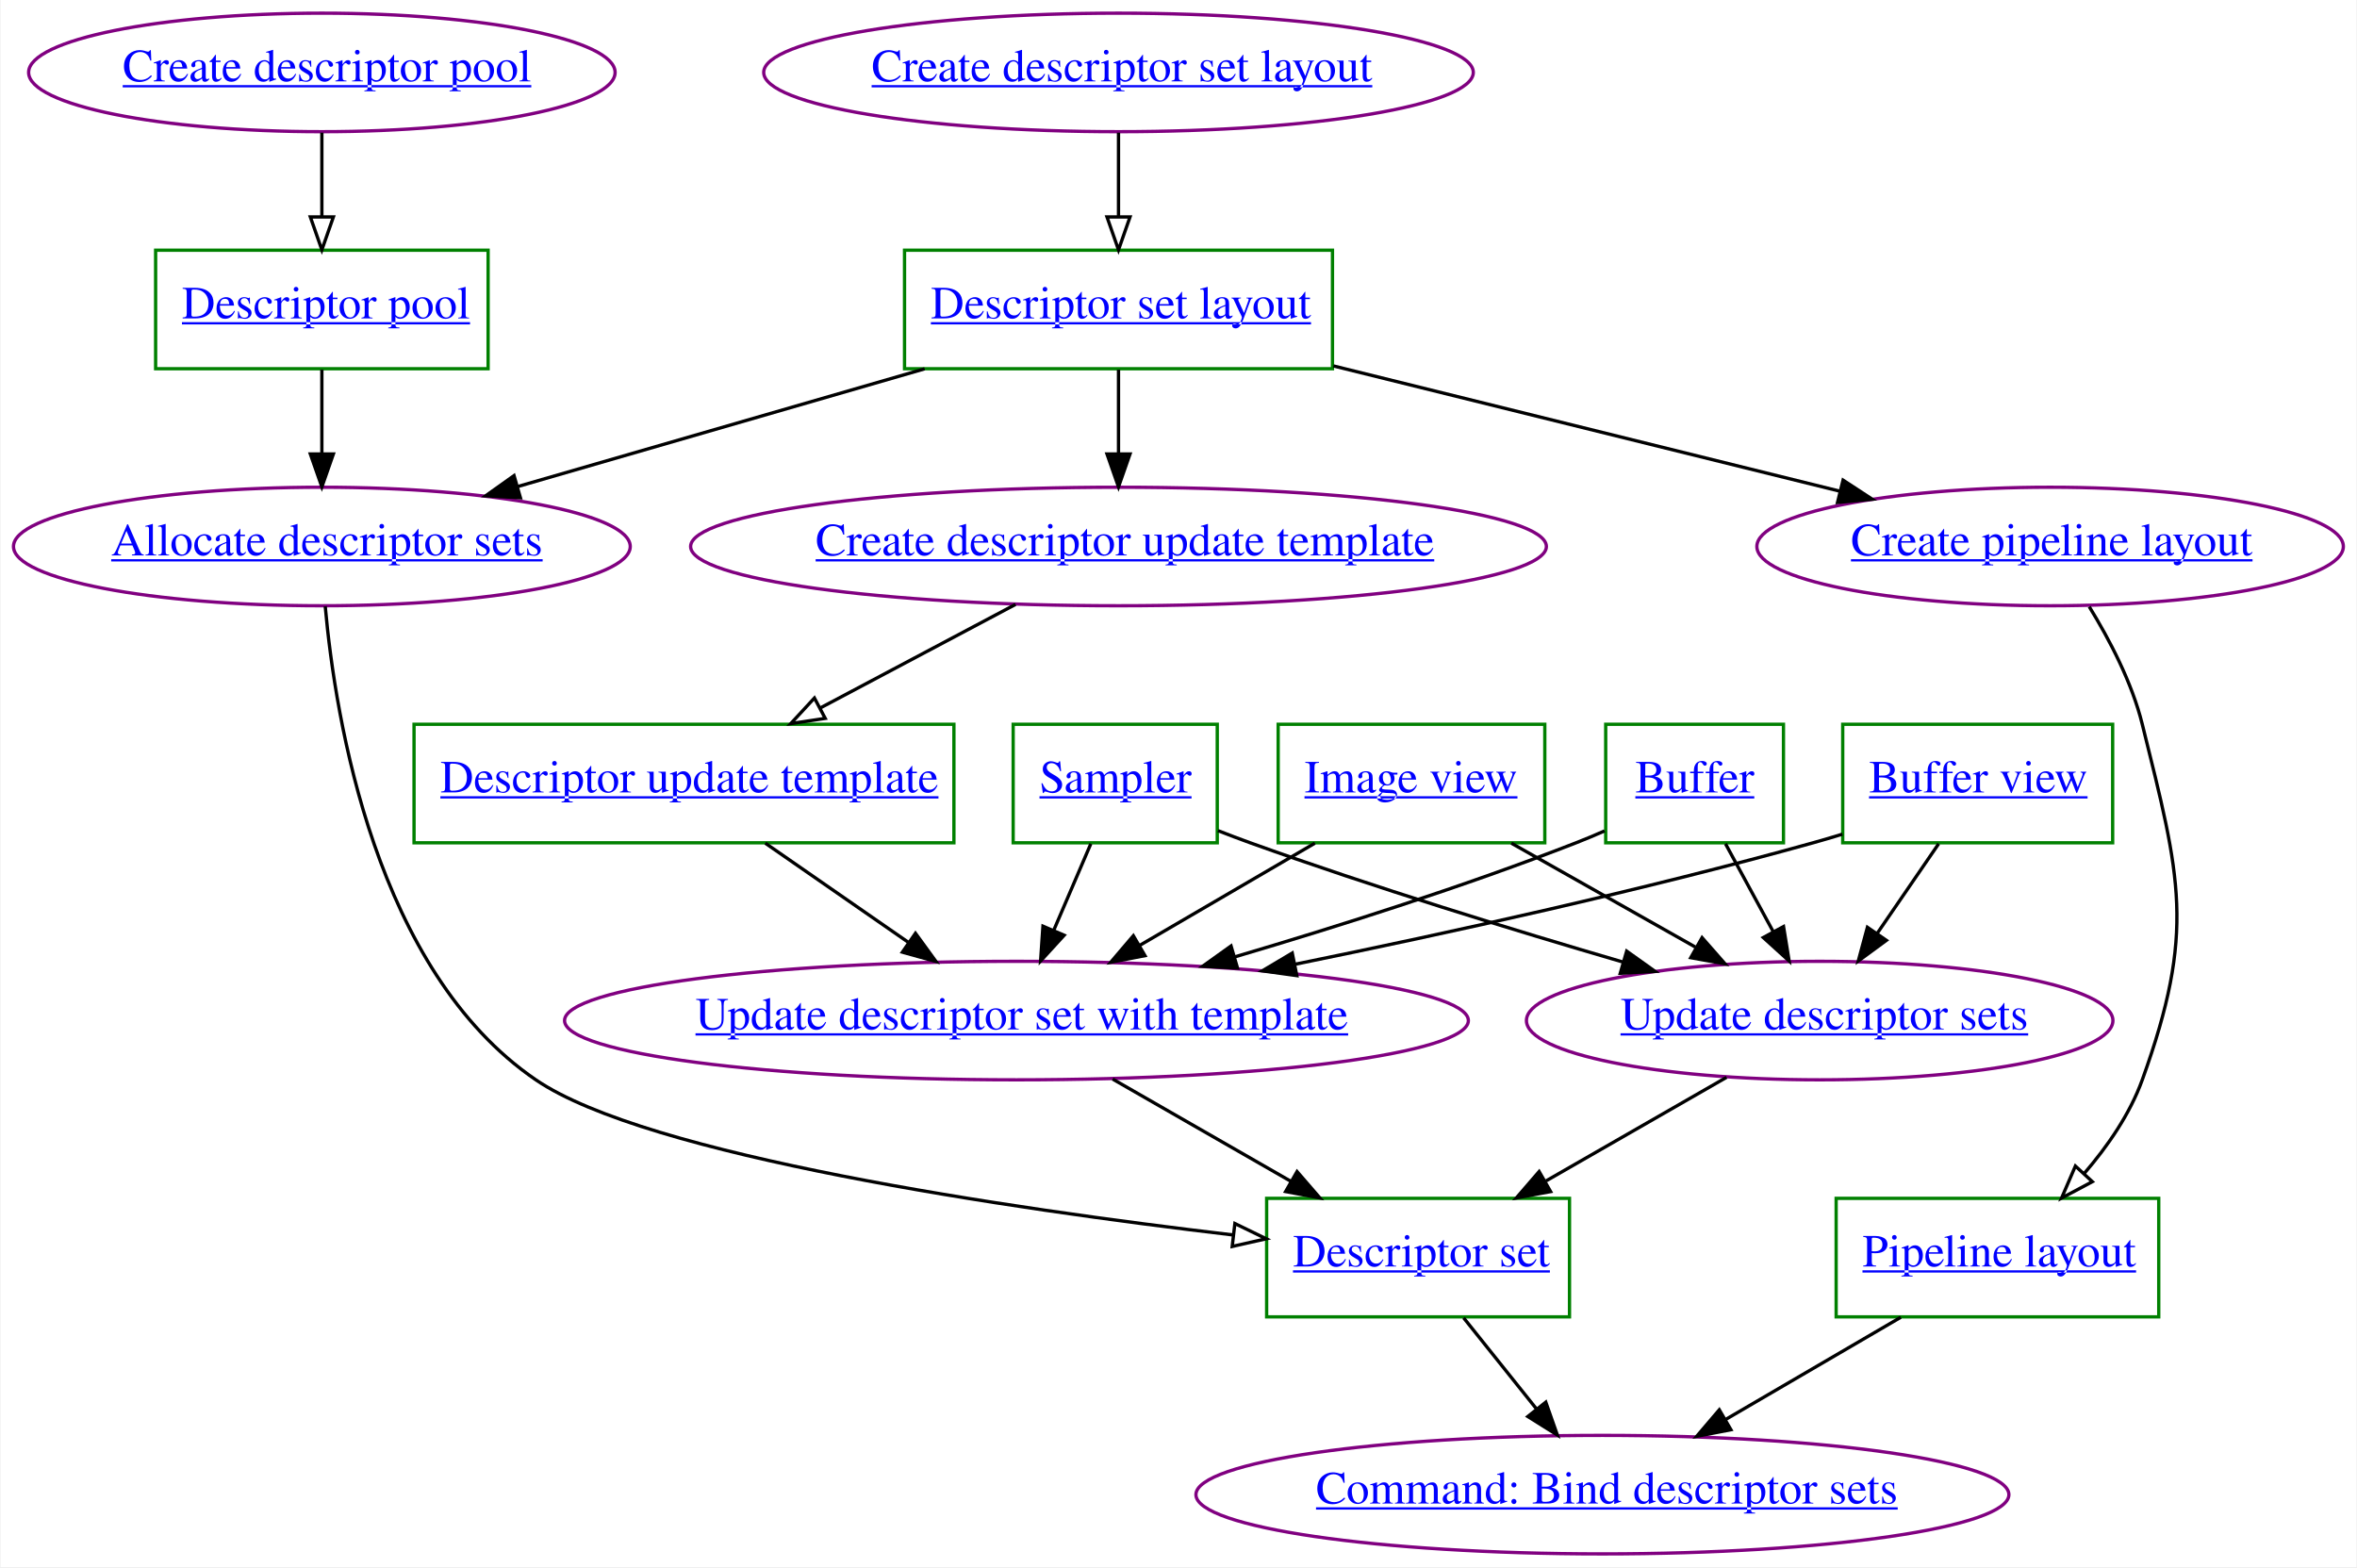
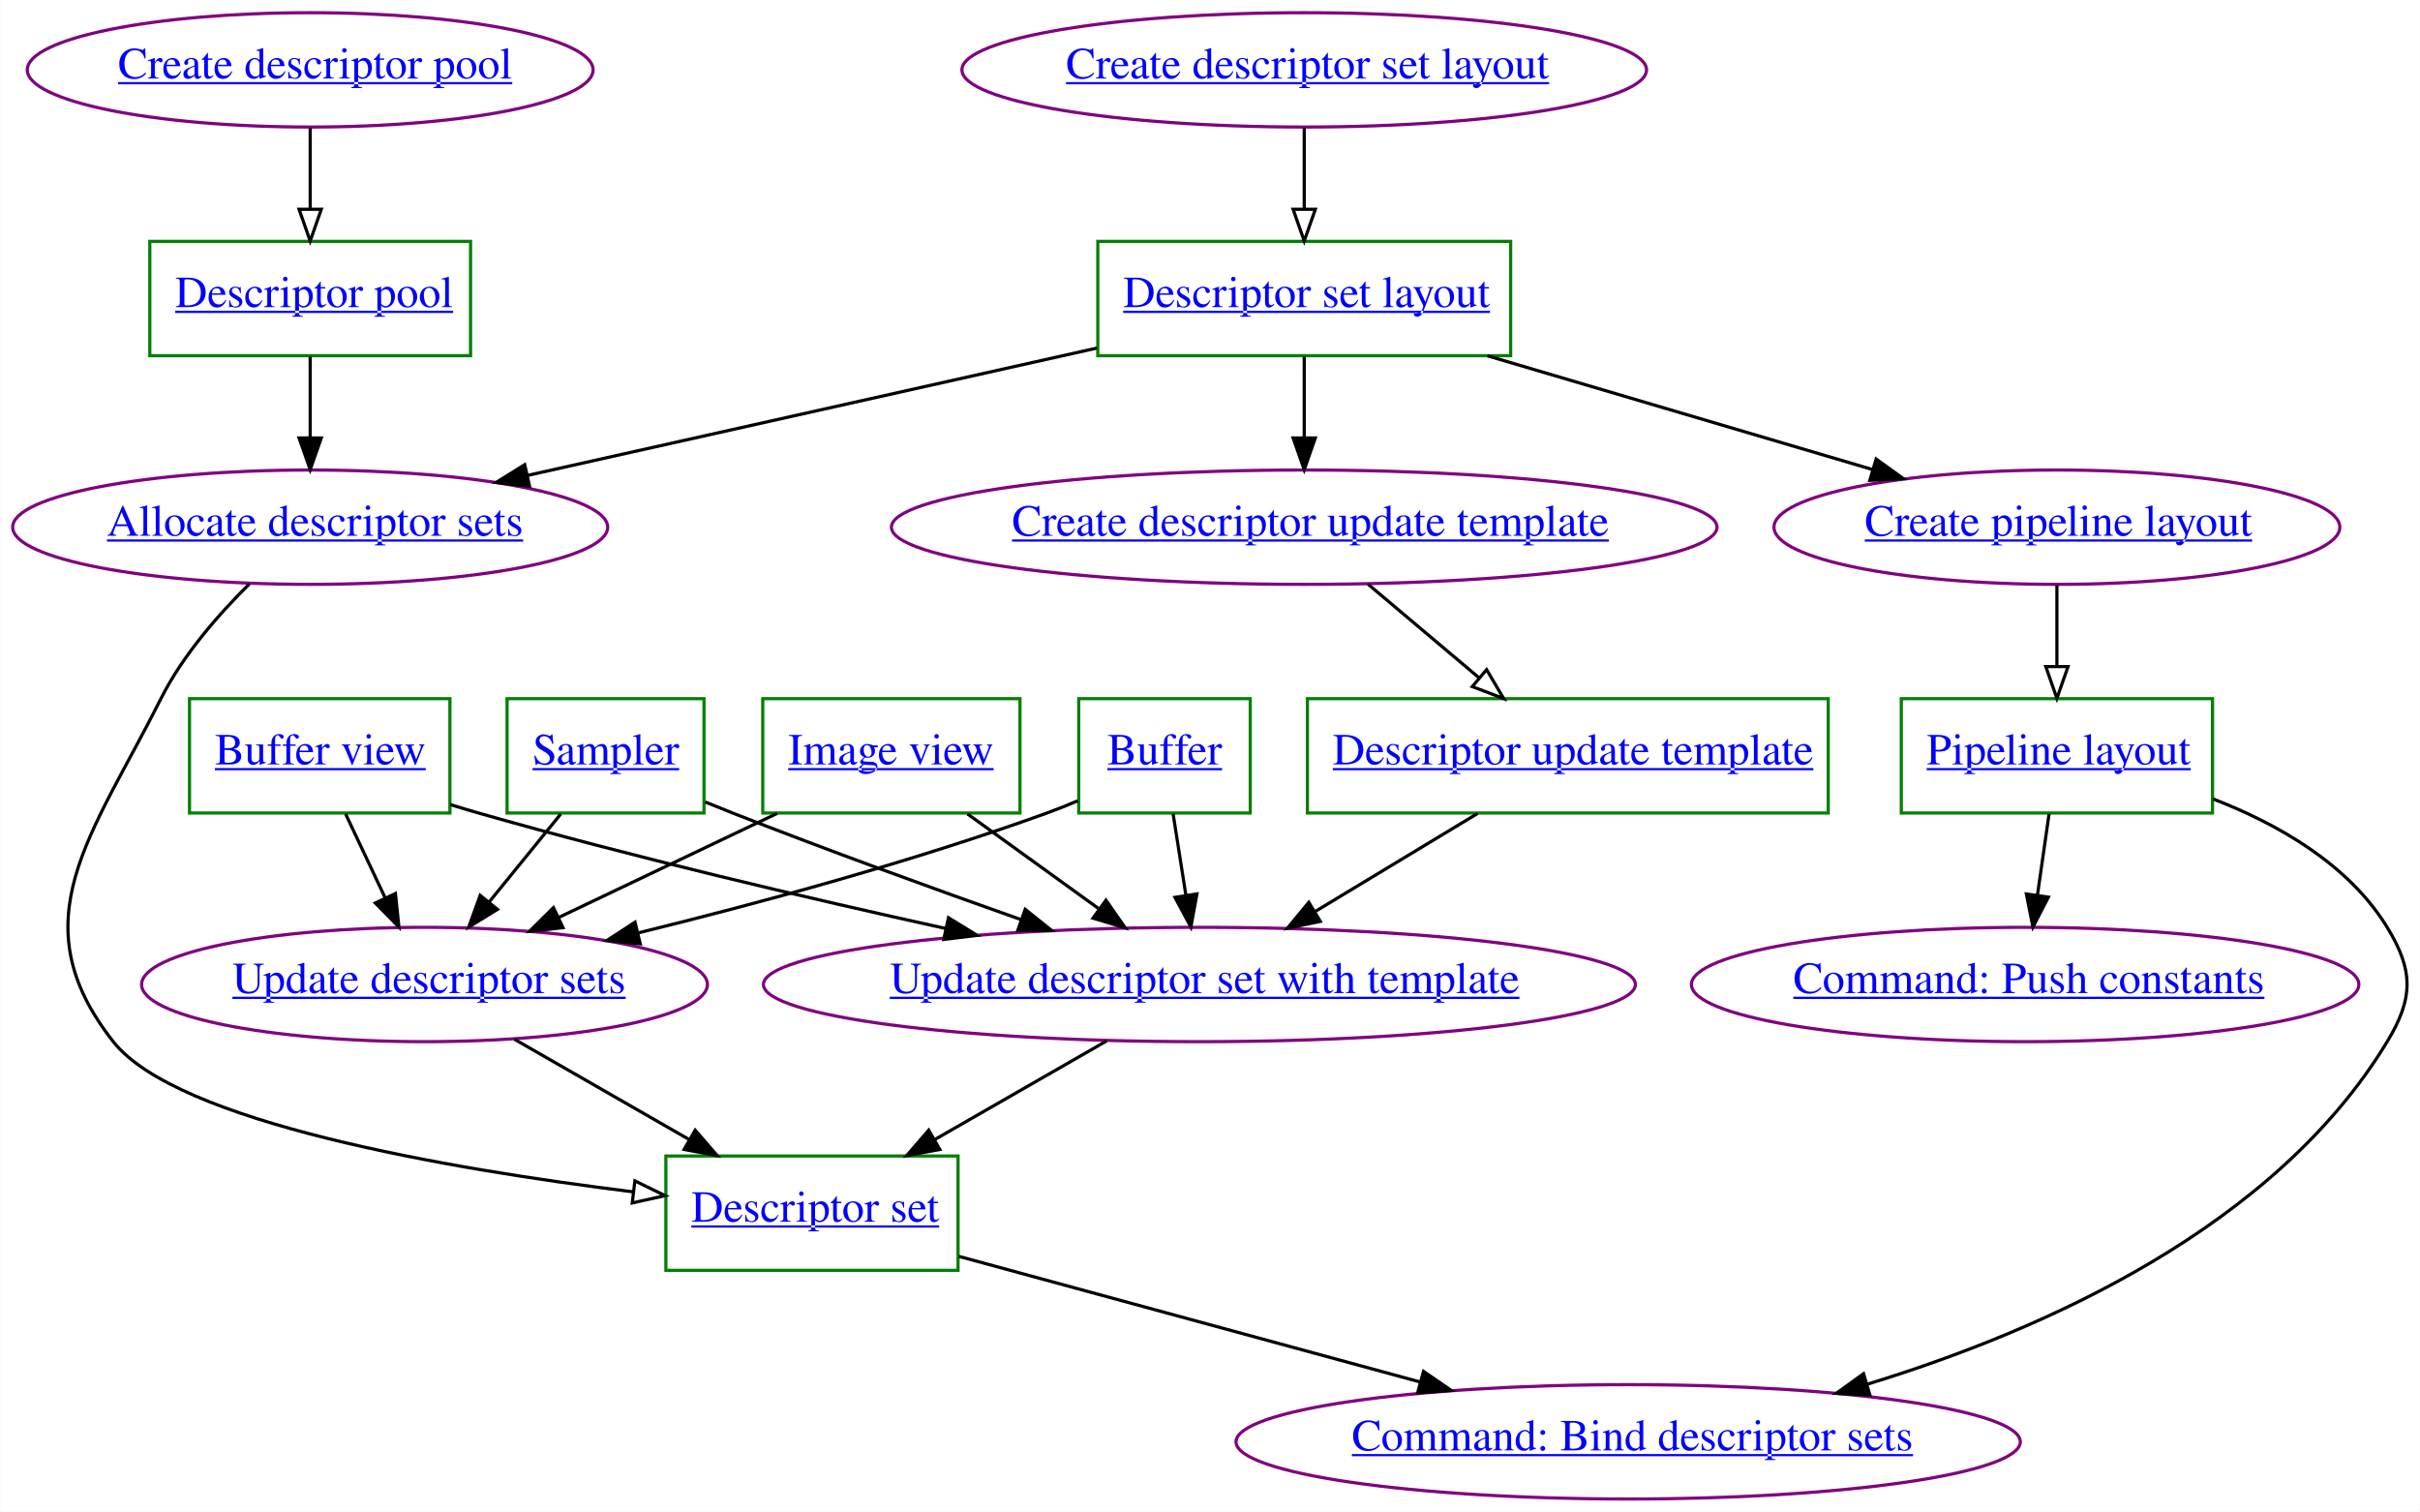
- <svg xmlns="http://www.w3.org/2000/svg" xmlns:xlink="http://www.w3.org/1999/xlink" width="716pt" height="476pt" viewBox="0.00 0.00 715.63 476.00">
+ <svg xmlns="http://www.w3.org/2000/svg" xmlns:xlink="http://www.w3.org/1999/xlink" width="762pt" height="476pt" viewBox="0.00 0.00 761.84 476.00">
  <g id="graph0" class="graph" transform="scale(1 1) rotate(0) translate(4 472)">
-     <polygon fill="white" stroke="transparent" points="-4,4 -4,-472 711.63,-472 711.63,4 -4,4" />
+     <polygon fill="white" stroke="transparent" points="-4,4 -4,-472 757.84,-472 757.84,4 -4,4" />
    <g id="node1" class="node">
      <g id="a_node1">
        <a xlink:href="https://www.khronos.org/registry/vulkan/specs/1.2-extensions/man/html/VkDescriptorSet.html" xlink:title="VkDescriptorSet">
-           <polygon fill="none" stroke="green" points="472.59,-108 380.59,-108 380.59,-72 472.59,-72 472.59,-108" />
-           <text text-anchor="start" x="388.59" y="-87.3" font-family="Times,serif" text-decoration="underline" font-size="14.00" fill="blue">Descriptor set</text>
+           <polygon fill="none" stroke="green" points="297.59,-108 205.59,-108 205.59,-72 297.59,-72 297.59,-108" />
+           <text text-anchor="start" x="213.59" y="-87.3" font-family="Times,serif" text-decoration="underline" font-size="14.00" fill="blue">Descriptor set</text>
        </a>
      </g>
    </g>
    <g id="node17" class="node">
      <g id="a_node17">
        <a xlink:href="https://www.khronos.org/registry/vulkan/specs/1.2-extensions/man/html/vkCmdBindDescriptorSets.html" xlink:title="vkCmdBindDescriptorSets()">
-           <ellipse fill="none" stroke="purple" cx="482.59" cy="-18" rx="123.48" ry="18" />
-           <text text-anchor="start" x="395.59" y="-15.3" font-family="Times,serif" text-decoration="underline" font-size="14.00" fill="blue">Command: Bind descriptor sets</text>
+           <ellipse fill="none" stroke="purple" cx="508.59" cy="-18" rx="123.48" ry="18" />
+           <text text-anchor="start" x="421.59" y="-15.3" font-family="Times,serif" text-decoration="underline" font-size="14.00" fill="blue">Command: Bind descriptor sets</text>
        </a>
      </g>
    </g>
    <g id="edge22" class="edge">
-       <path fill="none" stroke="black" d="M440.43,-71.7C447.08,-63.39 455.17,-53.28 462.48,-44.14" />
-       <polygon fill="black" stroke="black" points="465.39,-46.1 468.91,-36.1 459.93,-41.73 465.39,-46.1" />
+       <path fill="none" stroke="black" d="M297.83,-76.4C338.36,-65.37 397.72,-49.2 443.12,-36.83" />
+       <polygon fill="black" stroke="black" points="444.15,-40.18 452.88,-34.18 442.31,-33.43 444.15,-40.18" />
    </g>
    <g id="node2" class="node">
      <g id="a_node2">
        <a xlink:href="https://www.khronos.org/registry/vulkan/specs/1.2-extensions/man/html/VkDescriptorPool.html" xlink:title="VkDescriptorPool">
          <polygon fill="none" stroke="green" points="144.09,-396 43.09,-396 43.09,-360 144.09,-360 144.09,-396" />
          <text text-anchor="start" x="51.09" y="-375.3" font-family="Times,serif" text-decoration="underline" font-size="14.00" fill="blue">Descriptor pool</text>
        </a>
      </g>
    </g>
    <g id="node11" class="node">
      <g id="a_node11">
        <a xlink:href="https://www.khronos.org/registry/vulkan/specs/1.2-extensions/man/html/vkAllocateDescriptorSets.html" xlink:title="vkAllocateDescriptorSets()">
          <ellipse fill="none" stroke="purple" cx="93.59" cy="-306" rx="93.68" ry="18" />
          <text text-anchor="start" x="29.59" y="-303.3" font-family="Times,serif" text-decoration="underline" font-size="14.00" fill="blue">Allocate descriptor sets</text>
        </a>
      </g>
    </g>
    <g id="edge2" class="edge">
      <path fill="none" stroke="black" d="M93.59,-359.7C93.59,-351.98 93.59,-342.71 93.59,-334.11" />
      <polygon fill="black" stroke="black" points="97.09,-334.1 93.59,-324.1 90.09,-334.1 97.09,-334.1" />
    </g>
    <g id="node3" class="node">
      <g id="a_node3">
        <a xlink:href="https://www.khronos.org/registry/vulkan/specs/1.2-extensions/man/html/VkDescriptorSetLayout.html" xlink:title="VkDescriptorSetLayout">
-           <polygon fill="none" stroke="green" points="400.59,-396 270.59,-396 270.59,-360 400.59,-360 400.59,-396" />
-           <text text-anchor="start" x="278.59" y="-375.3" font-family="Times,serif" text-decoration="underline" font-size="14.00" fill="blue">Descriptor set layout</text>
+           <polygon fill="none" stroke="green" points="471.59,-396 341.59,-396 341.59,-360 471.59,-360 471.59,-396" />
+           <text text-anchor="start" x="349.59" y="-375.3" font-family="Times,serif" text-decoration="underline" font-size="14.00" fill="blue">Descriptor set layout</text>
        </a>
      </g>
    </g>
    <g id="edge4" class="edge">
-       <path fill="none" stroke="black" d="M276.7,-359.97C239.2,-349.12 190.78,-335.11 153.15,-324.23" />
-       <polygon fill="black" stroke="black" points="153.91,-320.8 143.33,-321.39 151.97,-327.53 153.91,-320.8" />
+       <path fill="none" stroke="black" d="M341.36,-362.41C288.93,-350.69 215.49,-334.26 162.19,-322.34" />
+       <polygon fill="black" stroke="black" points="162.67,-318.86 152.14,-320.09 161.14,-325.69 162.67,-318.86" />
    </g>
    <g id="node15" class="node">
      <g id="a_node15">
        <a xlink:href="https://www.khronos.org/registry/vulkan/specs/1.2-extensions/man/html/vkCreatePipelineLayout.html" xlink:title="vkCreatePipelineLayout()">
-           <ellipse fill="none" stroke="purple" cx="618.59" cy="-306" rx="89.08" ry="18" />
-           <text text-anchor="start" x="558.09" y="-303.3" font-family="Times,serif" text-decoration="underline" font-size="14.00" fill="blue">Create pipeline layout</text>
+           <ellipse fill="none" stroke="purple" cx="643.59" cy="-306" rx="89.08" ry="18" />
+           <text text-anchor="start" x="583.09" y="-303.3" font-family="Times,serif" text-decoration="underline" font-size="14.00" fill="blue">Create pipeline layout</text>
        </a>
      </g>
    </g>
    <g id="edge19" class="edge">
-       <path fill="none" stroke="black" d="M400.87,-360.85C447.1,-349.42 508.81,-334.15 554.72,-322.8" />
-       <polygon fill="black" stroke="black" points="555.69,-326.16 564.56,-320.36 554.01,-319.37 555.69,-326.16" />
+       <path fill="none" stroke="black" d="M464.27,-359.97C501.12,-349.08 548.74,-335.02 585.64,-324.12" />
+       <polygon fill="black" stroke="black" points="586.67,-327.46 595.27,-321.27 584.68,-320.75 586.67,-327.46" />
    </g>
    <g id="node16" class="node">
      <g id="a_node16">
        <a xlink:href="https://www.khronos.org/registry/vulkan/specs/1.2-extensions/man/html/vkCreateDescriptorUpdateTemplate.html" xlink:title="vkCreateDescriptorUpdateTemplate()">
-           <ellipse fill="none" stroke="purple" cx="335.59" cy="-306" rx="129.98" ry="18" />
-           <text text-anchor="start" x="243.59" y="-303.3" font-family="Times,serif" text-decoration="underline" font-size="14.00" fill="blue">Create descriptor update template</text>
+           <ellipse fill="none" stroke="purple" cx="406.59" cy="-306" rx="129.98" ry="18" />
+           <text text-anchor="start" x="314.59" y="-303.3" font-family="Times,serif" text-decoration="underline" font-size="14.00" fill="blue">Create descriptor update template</text>
        </a>
      </g>
    </g>
    <g id="edge15" class="edge">
-       <path fill="none" stroke="black" d="M335.59,-359.7C335.59,-351.98 335.59,-342.71 335.59,-334.11" />
-       <polygon fill="black" stroke="black" points="339.09,-334.1 335.59,-324.1 332.09,-334.1 339.09,-334.1" />
+       <path fill="none" stroke="black" d="M406.59,-359.7C406.59,-351.98 406.59,-342.71 406.59,-334.11" />
+       <polygon fill="black" stroke="black" points="410.09,-334.1 406.59,-324.1 403.09,-334.1 410.09,-334.1" />
    </g>
    <g id="node4" class="node">
      <g id="a_node4">
        <a xlink:href="https://www.khronos.org/registry/vulkan/specs/1.2-extensions/man/html/VkPipelineLayout.html" xlink:title="VkPipelineLayout">
-           <polygon fill="none" stroke="green" points="651.59,-108 553.59,-108 553.59,-72 651.59,-72 651.59,-108" />
-           <text text-anchor="start" x="561.59" y="-87.3" font-family="Times,serif" text-decoration="underline" font-size="14.00" fill="blue">Pipeline layout</text>
+           <polygon fill="none" stroke="green" points="692.59,-252 594.59,-252 594.59,-216 692.59,-216 692.59,-252" />
+           <text text-anchor="start" x="602.59" y="-231.3" font-family="Times,serif" text-decoration="underline" font-size="14.00" fill="blue">Pipeline layout</text>
        </a>
      </g>
    </g>
    <g id="edge21" class="edge">
-       <path fill="none" stroke="black" d="M573.24,-71.88C557.16,-62.5 537.08,-50.79 519.91,-40.77" />
-       <polygon fill="black" stroke="black" points="521.63,-37.72 511.23,-35.71 518.1,-43.77 521.63,-37.72" />
+       <path fill="none" stroke="black" d="M692.68,-220.46C713.39,-212.47 735.47,-199.78 747.59,-180 755.95,-166.36 755.88,-157.69 747.59,-144 712.3,-85.71 639.91,-53.3 584,-36.18" />
+       <polygon fill="black" stroke="black" points="584.7,-32.74 574.12,-33.26 582.71,-39.45 584.7,-32.74" />
+     </g>
+     <g id="node18" class="node">
+       <g id="a_node18">
+         <a xlink:href="https://www.khronos.org/registry/vulkan/specs/1.2-extensions/man/html/vkCmdPushConstants.html" xlink:title="vkCmdPushConstants()">
+           <ellipse fill="none" stroke="purple" cx="633.59" cy="-162" rx="105.08" ry="18" />
+           <text text-anchor="start" x="560.59" y="-159.3" font-family="Times,serif" text-decoration="underline" font-size="14.00" fill="blue">Command: Push constants</text>
+         </a>
+       </g>
+     </g>
+     <g id="edge23" class="edge">
+       <path fill="none" stroke="black" d="M641.12,-215.7C640.02,-207.98 638.69,-198.71 637.46,-190.11" />
+       <polygon fill="black" stroke="black" points="640.91,-189.51 636.04,-180.1 633.98,-190.5 640.91,-189.51" />
    </g>
    <g id="node5" class="node">
      <g id="a_node5">
        <a xlink:href="https://www.khronos.org/registry/vulkan/specs/1.2-extensions/man/html/VkDescriptorUpdateTemplate.html" xlink:title="VkDescriptorUpdateTemplate">
-           <polygon fill="none" stroke="green" points="285.59,-252 121.59,-252 121.59,-216 285.59,-216 285.59,-252" />
-           <text text-anchor="start" x="129.59" y="-231.3" font-family="Times,serif" text-decoration="underline" font-size="14.00" fill="blue">Descriptor update template</text>
+           <polygon fill="none" stroke="green" points="571.59,-252 407.59,-252 407.59,-216 571.59,-216 571.59,-252" />
+           <text text-anchor="start" x="415.59" y="-231.3" font-family="Times,serif" text-decoration="underline" font-size="14.00" fill="blue">Descriptor update template</text>
        </a>
      </g>
    </g>
    <g id="node14" class="node">
      <g id="a_node14">
        <a xlink:href="https://www.khronos.org/registry/vulkan/specs/1.2-extensions/man/html/vkUpdateDescriptorSetWithTemplate.html" xlink:title="vkUpdateDescriptorSetWithTemplate()">
-           <ellipse fill="none" stroke="purple" cx="304.59" cy="-162" rx="137.28" ry="18" />
-           <text text-anchor="start" x="207.09" y="-159.3" font-family="Times,serif" text-decoration="underline" font-size="14.00" fill="blue">Update descriptor set with template</text>
+           <ellipse fill="none" stroke="purple" cx="373.59" cy="-162" rx="137.28" ry="18" />
+           <text text-anchor="start" x="276.09" y="-159.3" font-family="Times,serif" text-decoration="underline" font-size="14.00" fill="blue">Update descriptor set with template</text>
        </a>
      </g>
    </g>
    <g id="edge17" class="edge">
-       <path fill="none" stroke="black" d="M228.3,-215.88C241.36,-206.83 257.56,-195.6 271.67,-185.82" />
-       <polygon fill="black" stroke="black" points="273.91,-188.52 280.14,-179.95 269.93,-182.77 273.91,-188.52" />
+       <path fill="none" stroke="black" d="M461.21,-215.88C445.82,-206.59 426.62,-195 410.12,-185.04" />
+       <polygon fill="black" stroke="black" points="411.65,-181.88 401.28,-179.71 408.03,-187.87 411.65,-181.88" />
    </g>
    <g id="node6" class="node">
      <g id="a_node6">
        <a xlink:href="https://www.khronos.org/registry/vulkan/specs/1.2-extensions/man/html/VkBuffer.html" xlink:title="VkBuffer">
-           <polygon fill="none" stroke="green" points="537.59,-252 483.59,-252 483.59,-216 537.59,-216 537.59,-252" />
-           <text text-anchor="start" x="492.59" y="-231.3" font-family="Times,serif" text-decoration="underline" font-size="14.00" fill="blue">Buffer</text>
+           <polygon fill="none" stroke="green" points="389.59,-252 335.59,-252 335.59,-216 389.59,-216 389.59,-252" />
+           <text text-anchor="start" x="344.59" y="-231.3" font-family="Times,serif" text-decoration="underline" font-size="14.00" fill="blue">Buffer</text>
        </a>
      </g>
    </g>
    <g id="node13" class="node">
      <g id="a_node13">
        <a xlink:href="https://www.khronos.org/registry/vulkan/specs/1.2-extensions/man/html/vkUpdateDescriptorSets.html" xlink:title="vkUpdateDescriptorSets()">
-           <ellipse fill="none" stroke="purple" cx="548.59" cy="-162" rx="89.08" ry="18" />
-           <text text-anchor="start" x="488.09" y="-159.3" font-family="Times,serif" text-decoration="underline" font-size="14.00" fill="blue">Update descriptor sets</text>
+           <ellipse fill="none" stroke="purple" cx="129.59" cy="-162" rx="89.08" ry="18" />
+           <text text-anchor="start" x="69.09" y="-159.3" font-family="Times,serif" text-decoration="underline" font-size="14.00" fill="blue">Update descriptor sets</text>
        </a>
      </g>
    </g>
    <g id="edge6" class="edge">
-       <path fill="none" stroke="black" d="M519.98,-215.7C524.36,-207.64 529.65,-197.89 534.49,-188.98" />
-       <polygon fill="black" stroke="black" points="537.61,-190.56 539.31,-180.1 531.46,-187.22 537.61,-190.56" />
+       <path fill="none" stroke="black" d="M335.32,-219.86C332.08,-218.47 328.78,-217.16 325.59,-216 283.6,-200.8 235.18,-187.66 196.96,-178.27" />
+       <polygon fill="black" stroke="black" points="197.52,-174.81 186.98,-175.85 195.87,-181.61 197.52,-174.81" />
    </g>
    <g id="edge10" class="edge">
-       <path fill="none" stroke="black" d="M483.25,-219.61C480.35,-218.33 477.43,-217.1 474.59,-216 440.92,-202.87 402.55,-190.68 370.79,-181.31" />
-       <polygon fill="black" stroke="black" points="371.74,-177.94 361.16,-178.5 369.78,-184.66 371.74,-177.94" />
+       <path fill="none" stroke="black" d="M365.31,-215.7C366.52,-207.98 367.98,-198.71 369.33,-190.11" />
+       <polygon fill="black" stroke="black" points="372.81,-190.53 370.9,-180.1 365.89,-189.44 372.81,-190.53" />
    </g>
    <g id="node7" class="node">
      <g id="a_node7">
        <a xlink:href="https://www.khronos.org/registry/vulkan/specs/1.2-extensions/man/html/VkBufferView.html" xlink:title="VkBufferView">
-           <polygon fill="none" stroke="green" points="637.59,-252 555.59,-252 555.59,-216 637.59,-216 637.59,-252" />
-           <text text-anchor="start" x="563.59" y="-231.3" font-family="Times,serif" text-decoration="underline" font-size="14.00" fill="blue">Buffer view</text>
+           <polygon fill="none" stroke="green" points="137.59,-252 55.59,-252 55.59,-216 137.59,-216 137.59,-252" />
+           <text text-anchor="start" x="63.59" y="-231.3" font-family="Times,serif" text-decoration="underline" font-size="14.00" fill="blue">Buffer view</text>
        </a>
      </g>
    </g>
    <g id="edge7" class="edge">
-       <path fill="none" stroke="black" d="M584.73,-215.7C579.09,-207.47 572.24,-197.48 566.02,-188.42" />
-       <polygon fill="black" stroke="black" points="568.86,-186.37 560.32,-180.1 563.09,-190.33 568.86,-186.37" />
+       <path fill="none" stroke="black" d="M104.75,-215.7C108.51,-207.73 113.04,-198.1 117.21,-189.26" />
+       <polygon fill="black" stroke="black" points="120.43,-190.64 121.53,-180.1 114.1,-187.66 120.43,-190.64" />
    </g>
    <g id="edge11" class="edge">
-       <path fill="none" stroke="black" d="M555.5,-218.62C552.5,-217.7 549.51,-216.81 546.59,-216 494.87,-201.59 436.04,-188.63 389.34,-179.13" />
-       <polygon fill="black" stroke="black" points="389.76,-175.65 379.26,-177.1 388.37,-182.51 389.76,-175.65" />
+       <path fill="none" stroke="black" d="M137.69,-218.67C140.69,-217.73 143.68,-216.83 146.59,-216 194.96,-202.17 249.89,-189.27 293.59,-179.66" />
+       <polygon fill="black" stroke="black" points="294.57,-183.03 303.59,-177.48 293.07,-176.19 294.57,-183.03" />
    </g>
    <g id="node8" class="node">
      <g id="a_node8">
        <a xlink:href="https://www.khronos.org/registry/vulkan/specs/1.2-extensions/man/html/VkSampler.html" xlink:title="VkSampler">
-           <polygon fill="none" stroke="green" points="365.59,-252 303.59,-252 303.59,-216 365.59,-216 365.59,-252" />
-           <text text-anchor="start" x="311.59" y="-231.3" font-family="Times,serif" text-decoration="underline" font-size="14.00" fill="blue">Sampler</text>
+           <polygon fill="none" stroke="green" points="217.59,-252 155.59,-252 155.59,-216 217.59,-216 217.59,-252" />
+           <text text-anchor="start" x="163.59" y="-231.3" font-family="Times,serif" text-decoration="underline" font-size="14.00" fill="blue">Sampler</text>
        </a>
      </g>
    </g>
    <g id="edge8" class="edge">
-       <path fill="none" stroke="black" d="M365.81,-219.69C369.1,-218.4 372.4,-217.15 375.59,-216 412.85,-202.6 455.37,-189.55 488.92,-179.75" />
-       <polygon fill="black" stroke="black" points="489.96,-183.09 498.59,-176.94 488.01,-176.37 489.96,-183.09" />
+       <path fill="none" stroke="black" d="M172.5,-215.7C165.67,-207.3 157.33,-197.07 149.84,-187.86" />
+       <polygon fill="black" stroke="black" points="152.55,-185.65 143.52,-180.1 147.12,-190.07 152.55,-185.65" />
    </g>
    <g id="edge12" class="edge">
-       <path fill="none" stroke="black" d="M327.18,-215.7C323.8,-207.81 319.72,-198.3 315.97,-189.55" />
-       <polygon fill="black" stroke="black" points="319.08,-187.92 311.92,-180.1 312.64,-190.67 319.08,-187.92" />
+       <path fill="none" stroke="black" d="M217.97,-219.47C220.87,-218.28 223.78,-217.1 226.59,-216 256.41,-204.3 290,-192.12 317.53,-182.39" />
+       <polygon fill="black" stroke="black" points="318.73,-185.67 327,-179.05 316.4,-179.07 318.73,-185.67" />
    </g>
    <g id="node9" class="node">
      <g id="a_node9">
        <a xlink:href="https://www.khronos.org/registry/vulkan/specs/1.2-extensions/man/html/VkImageView.html" xlink:title="VkImageView">
-           <polygon fill="none" stroke="green" points="465.09,-252 384.09,-252 384.09,-216 465.09,-216 465.09,-252" />
-           <text text-anchor="start" x="392.09" y="-231.3" font-family="Times,serif" text-decoration="underline" font-size="14.00" fill="blue">Image view</text>
+           <polygon fill="none" stroke="green" points="317.09,-252 236.09,-252 236.09,-216 317.09,-216 317.09,-252" />
+           <text text-anchor="start" x="244.09" y="-231.3" font-family="Times,serif" text-decoration="underline" font-size="14.00" fill="blue">Image view</text>
        </a>
      </g>
    </g>
    <g id="edge9" class="edge">
-       <path fill="none" stroke="black" d="M454.93,-215.88C471.78,-206.36 492.89,-194.44 510.81,-184.33" />
-       <polygon fill="black" stroke="black" points="512.86,-187.19 519.85,-179.23 509.42,-181.09 512.86,-187.19" />
+       <path fill="none" stroke="black" d="M240.63,-215.88C219.81,-205.96 193.49,-193.43 171.7,-183.05" />
+       <polygon fill="black" stroke="black" points="173.2,-179.89 162.67,-178.75 170.19,-186.21 173.2,-179.89" />
    </g>
    <g id="edge13" class="edge">
-       <path fill="none" stroke="black" d="M395.24,-215.88C379.16,-206.5 359.08,-194.79 341.91,-184.77" />
-       <polygon fill="black" stroke="black" points="343.63,-181.72 333.23,-179.71 340.1,-187.77 343.63,-181.72" />
+       <path fill="none" stroke="black" d="M300.57,-215.7C313,-206.73 328.34,-195.66 341.74,-185.98" />
+       <polygon fill="black" stroke="black" points="344.16,-188.55 350.22,-179.86 340.07,-182.88 344.16,-188.55" />
    </g>
    <g id="node10" class="node">
      <g id="a_node10">
        <a xlink:href="https://www.khronos.org/registry/vulkan/specs/1.2-extensions/man/html/vkCreateDescriptorPool.html" xlink:title="vkCreateDescriptorPool()">
          <ellipse fill="none" stroke="purple" cx="93.59" cy="-450" rx="89.08" ry="18" />
          <text text-anchor="start" x="33.09" y="-447.3" font-family="Times,serif" text-decoration="underline" font-size="14.00" fill="blue">Create descriptor pool</text>
        </a>
      </g>
    </g>
    <g id="edge1" class="edge">
      <path fill="none" stroke="black" d="M93.59,-431.7C93.59,-423.98 93.59,-414.71 93.59,-406.11" />
      <polygon fill="none" stroke="black" points="97.09,-406.1 93.59,-396.1 90.09,-406.1 97.09,-406.1" />
    </g>
    <g id="edge5" class="edge">
-       <path fill="none" stroke="black" d="M94.61,-287.84C97.68,-253.59 109.91,-177.21 158.59,-144 192.36,-120.96 302.19,-104.91 370.32,-96.89" />
-       <polygon fill="none" stroke="black" points="370.94,-100.35 380.47,-95.72 370.13,-93.39 370.94,-100.35" />
+       <path fill="none" stroke="black" d="M74.45,-288.13C64.68,-278.49 53.44,-265.63 46.59,-252 24.84,-208.69 1.6,-182.07 31.59,-144 51.6,-118.6 136.84,-103.95 195.15,-96.73" />
+       <polygon fill="none" stroke="black" points="195.83,-100.17 205.35,-95.51 195,-93.22 195.83,-100.17" />
    </g>
    <g id="node12" class="node">
      <g id="a_node12">
        <a xlink:href="https://www.khronos.org/registry/vulkan/specs/1.2-extensions/man/html/vkCreateDescriptorSetLayout.html" xlink:title="vkCreateDescriptorSetLayout()">
-           <ellipse fill="none" stroke="purple" cx="335.59" cy="-450" rx="107.78" ry="18" />
-           <text text-anchor="start" x="260.59" y="-447.3" font-family="Times,serif" text-decoration="underline" font-size="14.00" fill="blue">Create descriptor set layout</text>
+           <ellipse fill="none" stroke="purple" cx="406.59" cy="-450" rx="107.78" ry="18" />
+           <text text-anchor="start" x="331.59" y="-447.3" font-family="Times,serif" text-decoration="underline" font-size="14.00" fill="blue">Create descriptor set layout</text>
        </a>
      </g>
    </g>
    <g id="edge3" class="edge">
-       <path fill="none" stroke="black" d="M335.59,-431.7C335.59,-423.98 335.59,-414.71 335.59,-406.11" />
-       <polygon fill="none" stroke="black" points="339.09,-406.1 335.59,-396.1 332.09,-406.1 339.09,-406.1" />
+       <path fill="none" stroke="black" d="M406.59,-431.7C406.59,-423.98 406.59,-414.71 406.59,-406.11" />
+       <polygon fill="none" stroke="black" points="410.09,-406.1 406.59,-396.1 403.09,-406.1 410.09,-406.1" />
    </g>
    <g id="edge14" class="edge">
-       <path fill="none" stroke="black" d="M520.3,-144.76C503.99,-135.41 483.26,-123.52 465.45,-113.29" />
-       <polygon fill="black" stroke="black" points="466.85,-110.06 456.44,-108.12 463.37,-116.14 466.85,-110.06" />
+       <path fill="none" stroke="black" d="M157.89,-144.76C174.19,-135.41 194.92,-123.52 212.74,-113.29" />
+       <polygon fill="black" stroke="black" points="214.82,-116.14 221.75,-108.12 211.33,-110.06 214.82,-116.14" />
    </g>
    <g id="edge18" class="edge">
-       <path fill="none" stroke="black" d="M333.81,-144.23C350.02,-134.93 370.38,-123.25 387.9,-113.2" />
-       <polygon fill="black" stroke="black" points="389.83,-116.13 396.76,-108.12 386.35,-110.06 389.83,-116.13" />
+       <path fill="none" stroke="black" d="M344.37,-144.23C328.16,-134.93 307.8,-123.25 290.29,-113.2" />
+       <polygon fill="black" stroke="black" points="291.84,-110.06 281.42,-108.12 288.35,-116.13 291.84,-110.06" />
    </g>
    <g id="edge20" class="edge">
-       <path fill="none" stroke="black" d="M630.48,-287.72C636.6,-277.76 643.44,-264.73 646.59,-252 658.14,-205.41 662.89,-189.15 646.59,-144 642.84,-133.6 636.06,-123.8 628.92,-115.52" />
-       <polygon fill="none" stroke="black" points="631.42,-113.06 622.07,-108.08 626.27,-117.81 631.42,-113.06" />
+       <path fill="none" stroke="black" d="M643.59,-287.7C643.59,-279.98 643.59,-270.71 643.59,-262.11" />
+       <polygon fill="none" stroke="black" points="647.09,-262.1 643.59,-252.1 640.09,-262.1 647.09,-262.1" />
    </g>
    <g id="edge16" class="edge">
-       <path fill="none" stroke="black" d="M304.31,-288.41C286.54,-278.99 264.08,-267.07 244.87,-256.89" />
-       <polygon fill="none" stroke="black" points="246.5,-253.79 236.03,-252.2 243.22,-259.98 246.5,-253.79" />
+       <path fill="none" stroke="black" d="M426.68,-288.05C437.21,-279.18 450.26,-268.17 461.75,-258.48" />
+       <polygon fill="none" stroke="black" points="464.01,-261.15 469.4,-252.03 459.5,-255.8 464.01,-261.15" />
    </g>
  </g>
</svg>
